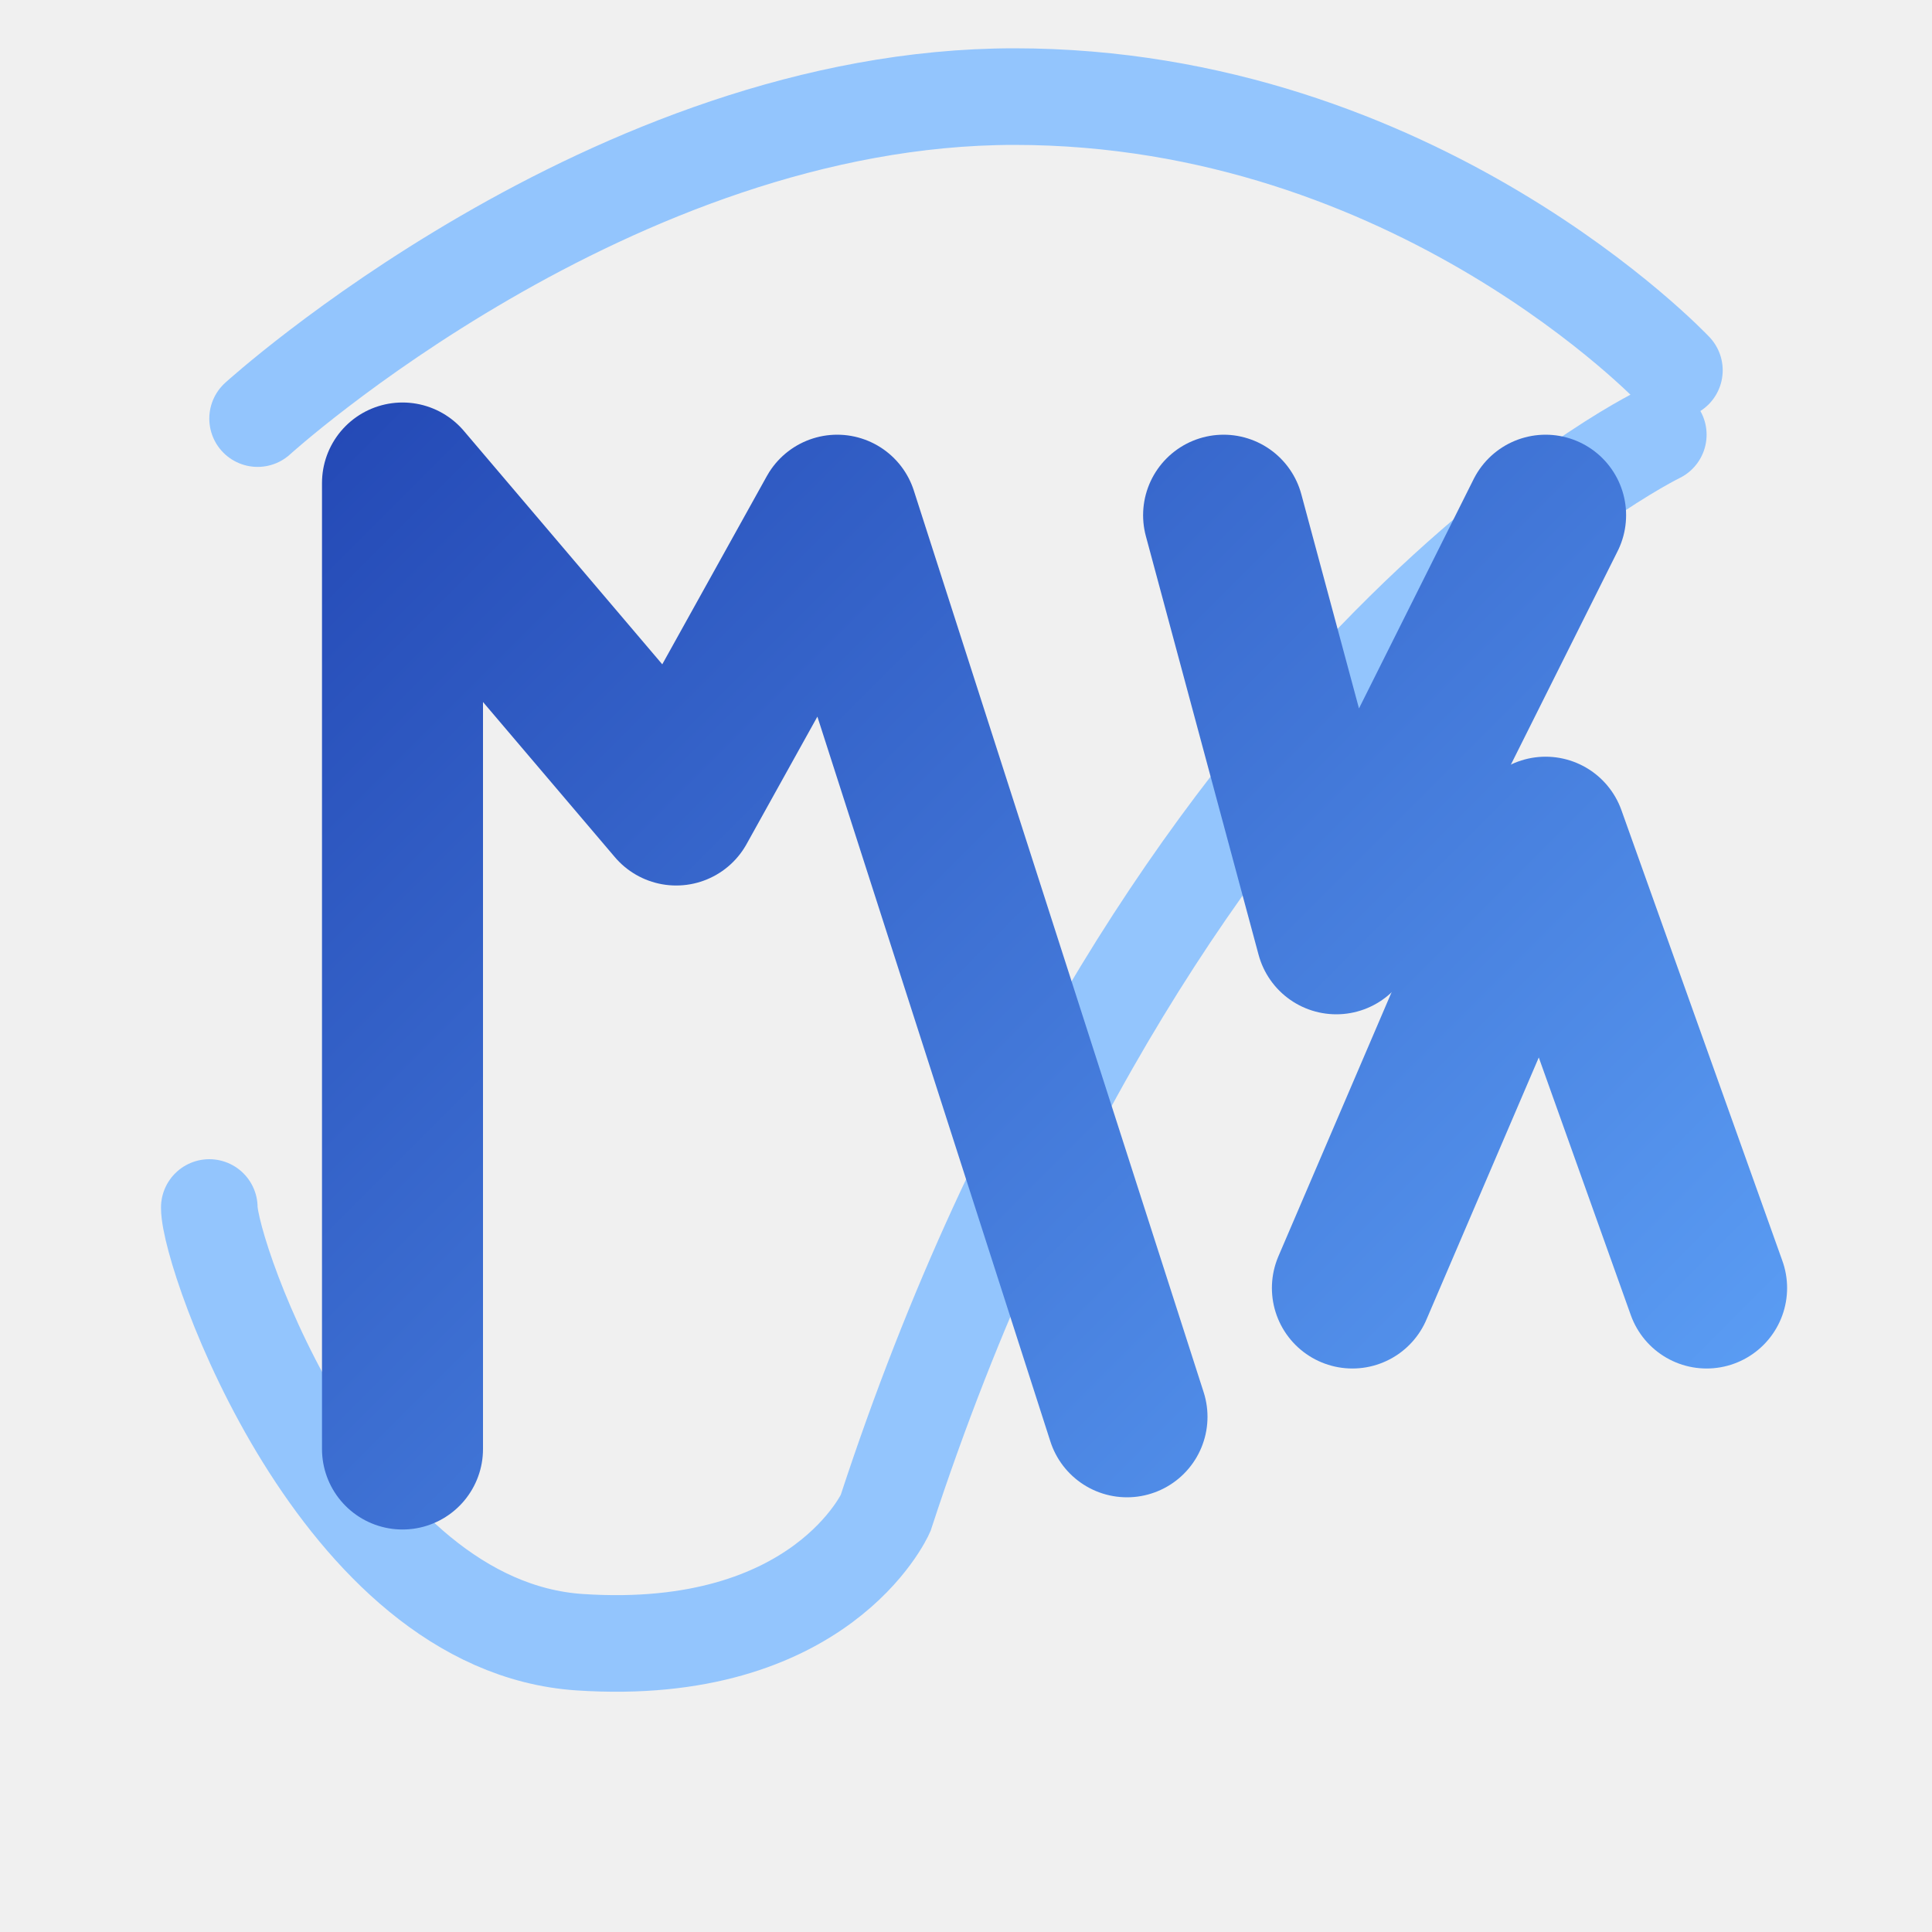
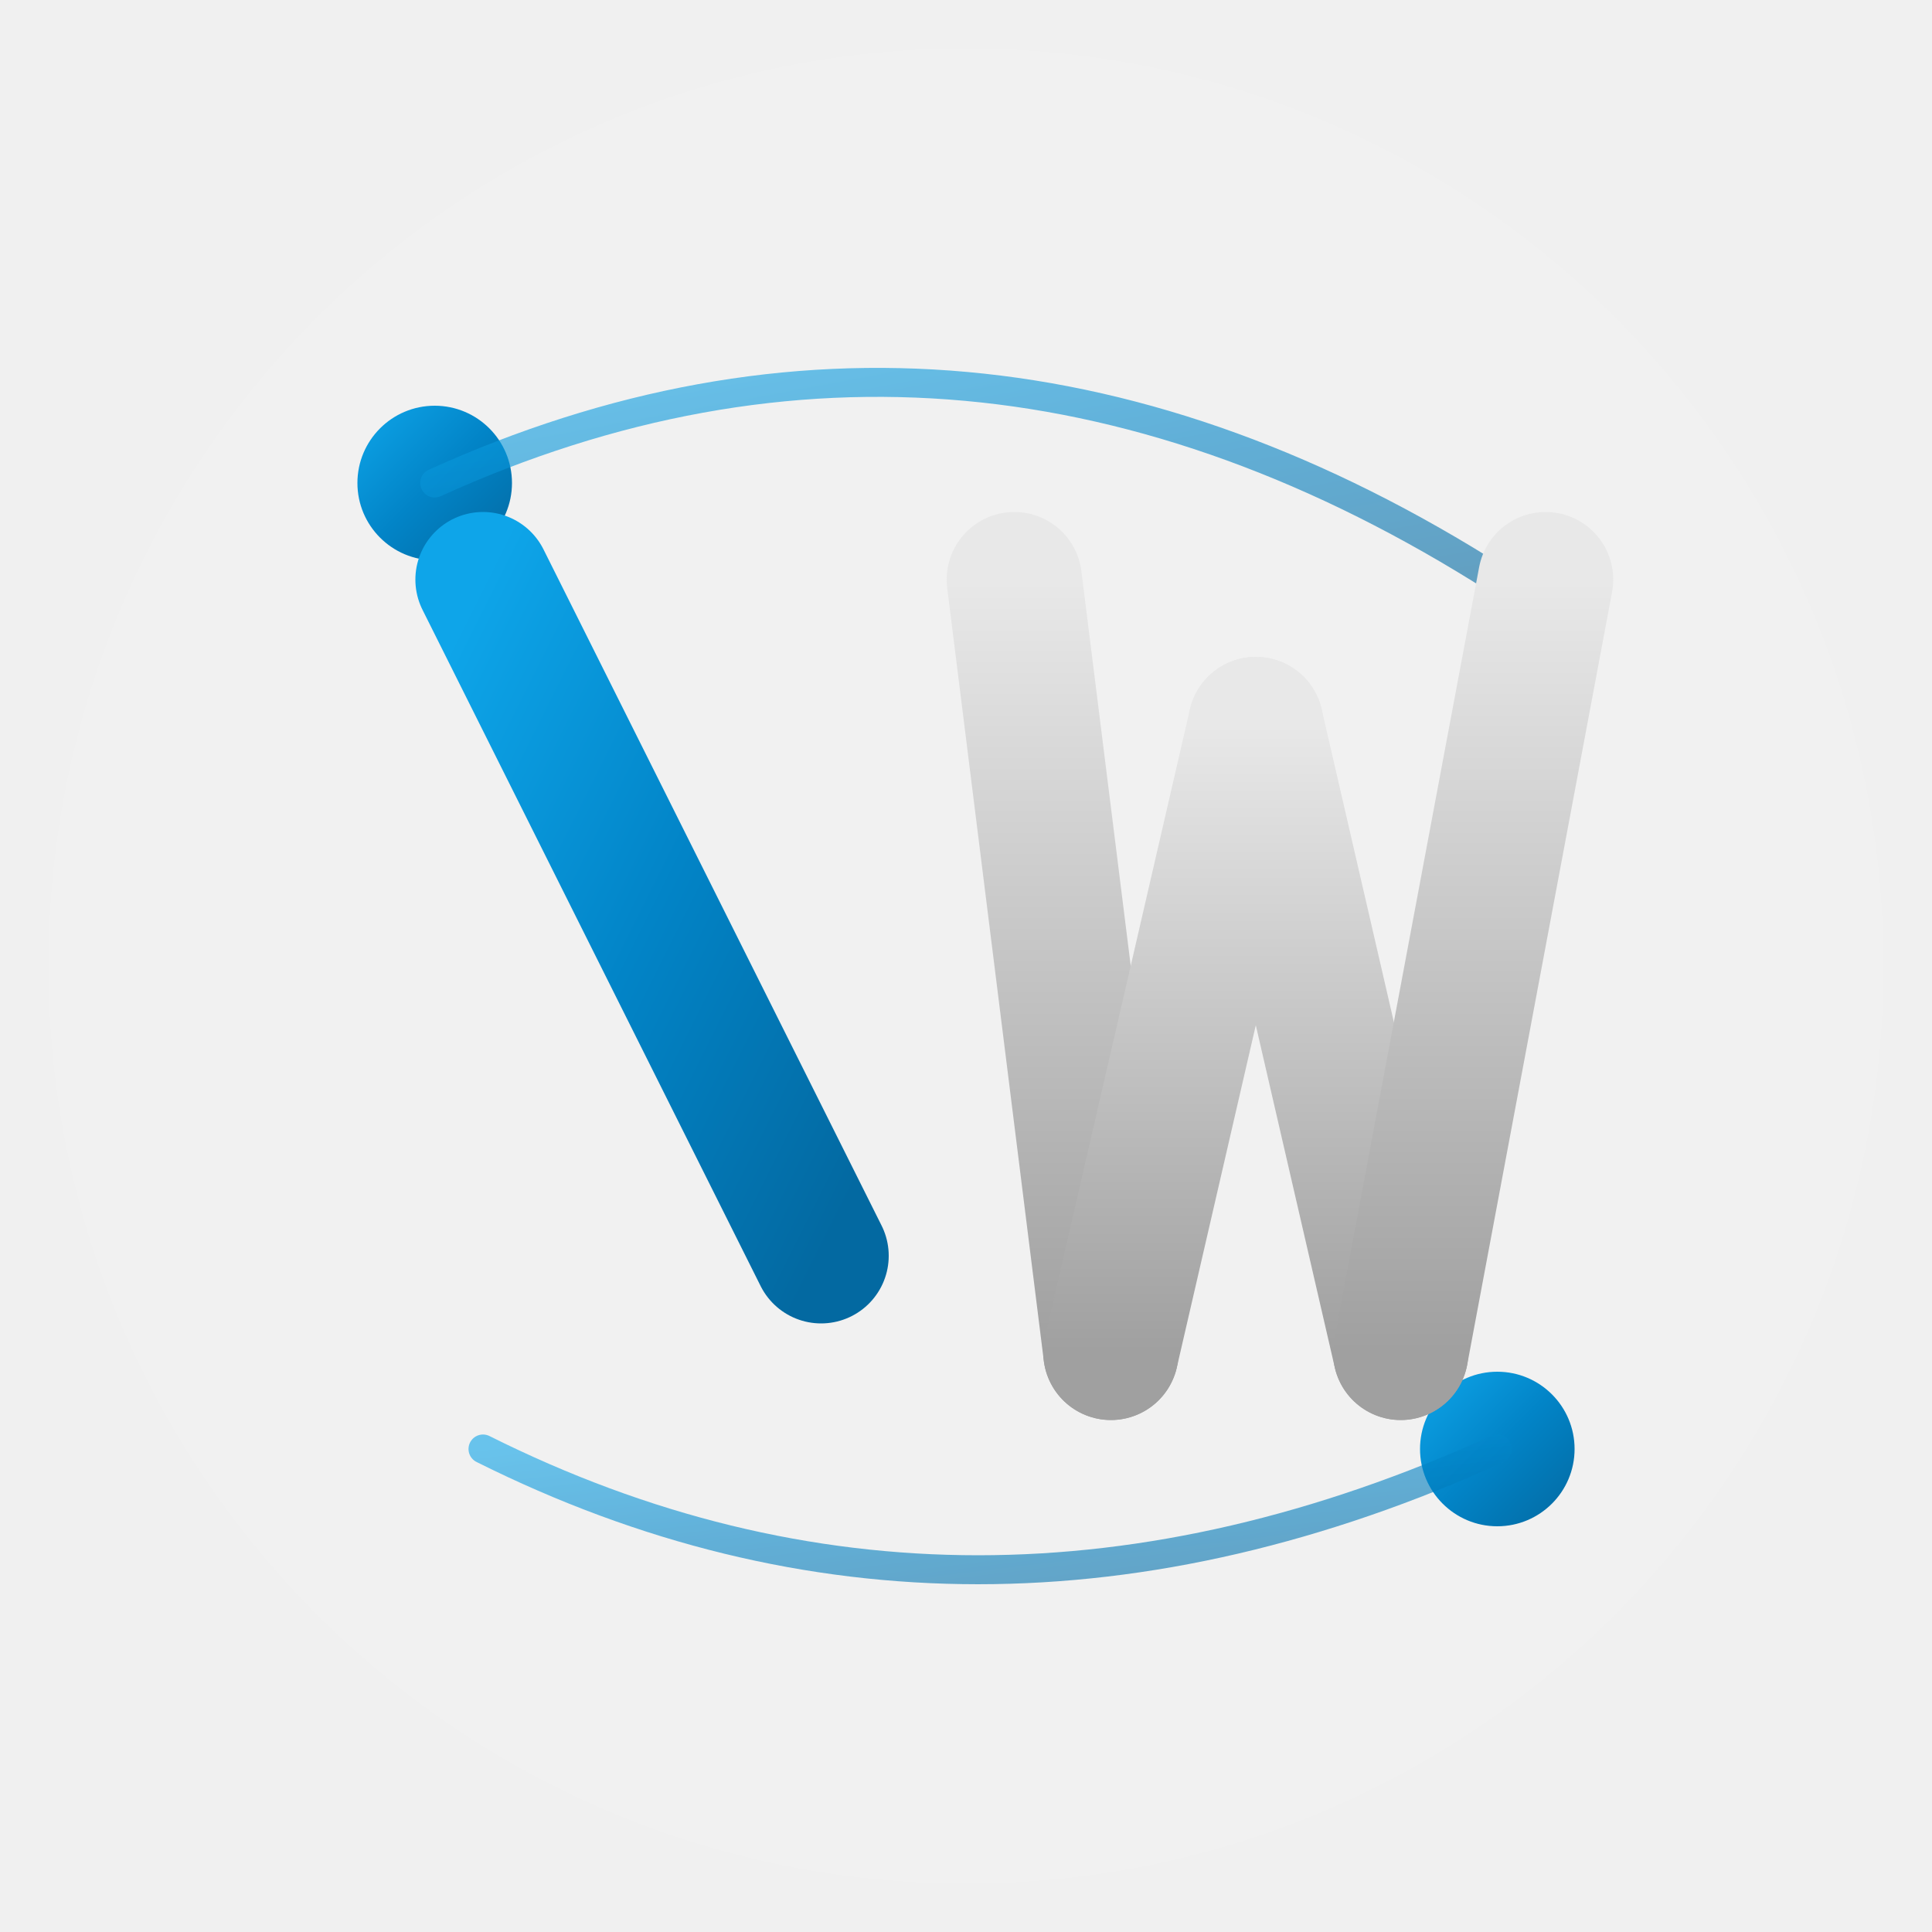
- <svg xmlns="http://www.w3.org/2000/svg" width="120" height="120" viewBox="0 0 120 120" fill="none">
+ <svg xmlns="http://www.w3.org/2000/svg" width="120" height="120" viewBox="0 0 200 200" fill="none">
  <defs>
-     <linearGradient id="logoGradient" x1="15" y1="15" x2="105" y2="105" gradientUnits="userSpaceOnUse">
-       <stop stop-color="#1E40AF" />
-       <stop offset="1" stop-color="#60A5FA" />
+     <linearGradient id="nwGradient" x1="0%" y1="0%" x2="100%" y2="100%">
+       <stop offset="0%" style="stop-color:#0EA5E9;stop-opacity:1" />
+       <stop offset="50%" style="stop-color:#0284C7;stop-opacity:1" />
+       <stop offset="100%" style="stop-color:#0369A1;stop-opacity:1" />
+     </linearGradient>
+     <linearGradient id="silverGradient" x1="0%" y1="0%" x2="0%" y2="100%">
+       <stop offset="0%" style="stop-color:#E8E8E8;stop-opacity:1" />
+       <stop offset="100%" style="stop-color:#A0A0A0;stop-opacity:1" />
    </linearGradient>
  </defs>
-   <path d="M16 26C16 26 38 6 63 6C88 6 104 23 104 23" stroke="#93C5FD" stroke-width="6" stroke-linecap="round" />
-   <path d="M103 27C103 27 72 42 55 94C55 94 51 103 36 102C21 101 13 78 13 75" stroke="#93C5FD" stroke-width="6" stroke-linecap="round" />
-   <path d="M25 90V30L42 50L52 32L70 88" stroke="url(#logoGradient)" stroke-width="10" stroke-linecap="round" stroke-linejoin="round" />
-   <path d="M76 32L83 58L96 32" stroke="url(#logoGradient)" stroke-width="10" stroke-linecap="round" stroke-linejoin="round" />
-   <path d="M84 80L96 52L106 80" stroke="url(#logoGradient)" stroke-width="10" stroke-linecap="round" stroke-linejoin="round" />
+   <circle cx="100" cy="100" r="95" fill="white" opacity="0.05" />
+   <circle cx="45" cy="50" r="8" fill="url(#nwGradient)" />
+   <circle cx="155" cy="150" r="8" fill="url(#nwGradient)" />
+   <path d="M 45 50 Q 100 25 155 60" stroke="url(#nwGradient)" stroke-width="3" fill="none" stroke-linecap="round" opacity="0.6" />
+   <path d="M 50 150 Q 100 175 155 150" stroke="url(#nwGradient)" stroke-width="3" fill="none" stroke-linecap="round" opacity="0.6" />
+   <g>
+     <path d="M 50 140 L 50 60" stroke="url(#nwGradient)" stroke-width="14" stroke-linecap="round" stroke-linejoin="round" fill="none" />
+     <path d="M 50 60 L 85 130" stroke="url(#nwGradient)" stroke-width="14" stroke-linecap="round" stroke-linejoin="round" fill="none" />
+     <path d="M 85 60 L 85 140" stroke="url(#nwGradient)" stroke-width="14" stroke-linecap="round" stroke-linejoin="round" fill="none" />
+   </g>
+   <g>
+     <path d="M 105 60 L 115 140" stroke="url(#silverGradient)" stroke-width="14" stroke-linecap="round" stroke-linejoin="round" fill="none" />
+     <path d="M 115 140 L 130 75" stroke="url(#silverGradient)" stroke-width="14" stroke-linecap="round" stroke-linejoin="round" fill="none" />
+     <path d="M 130 75 L 145 140" stroke="url(#silverGradient)" stroke-width="14" stroke-linecap="round" stroke-linejoin="round" fill="none" />
+     <path d="M 145 140 L 160 60" stroke="url(#silverGradient)" stroke-width="14" stroke-linecap="round" stroke-linejoin="round" fill="none" />
+   </g>
</svg>
